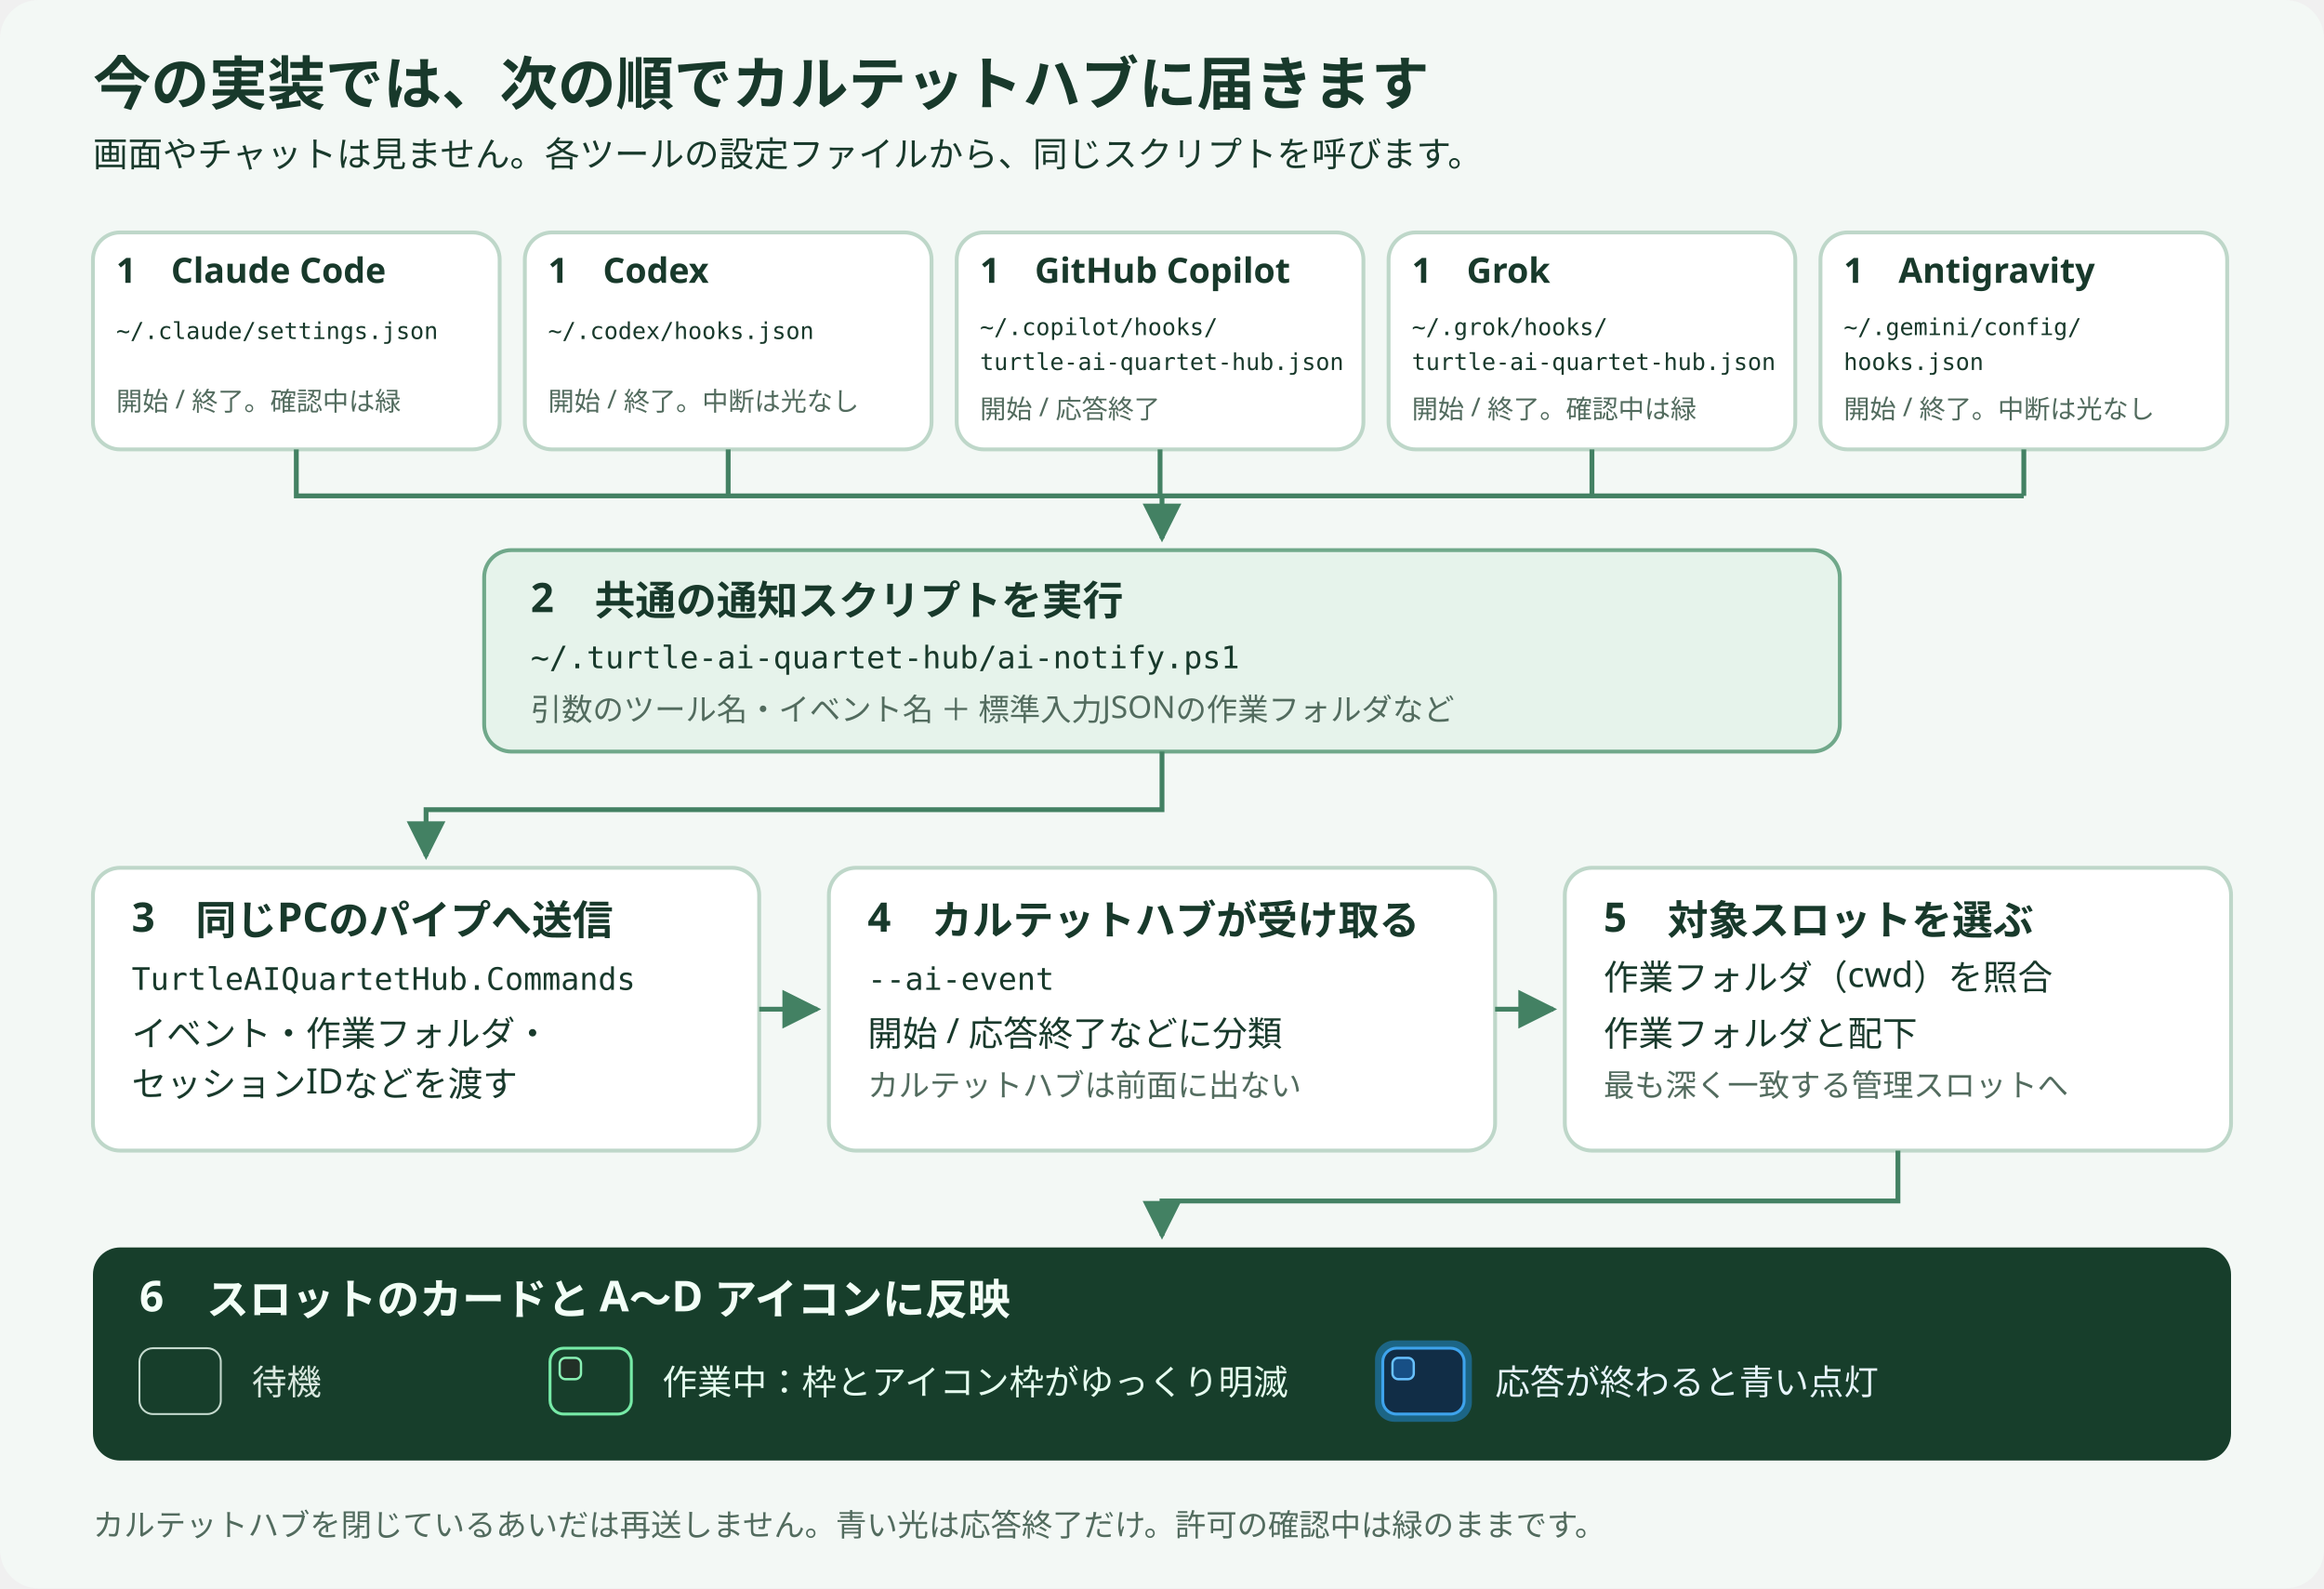
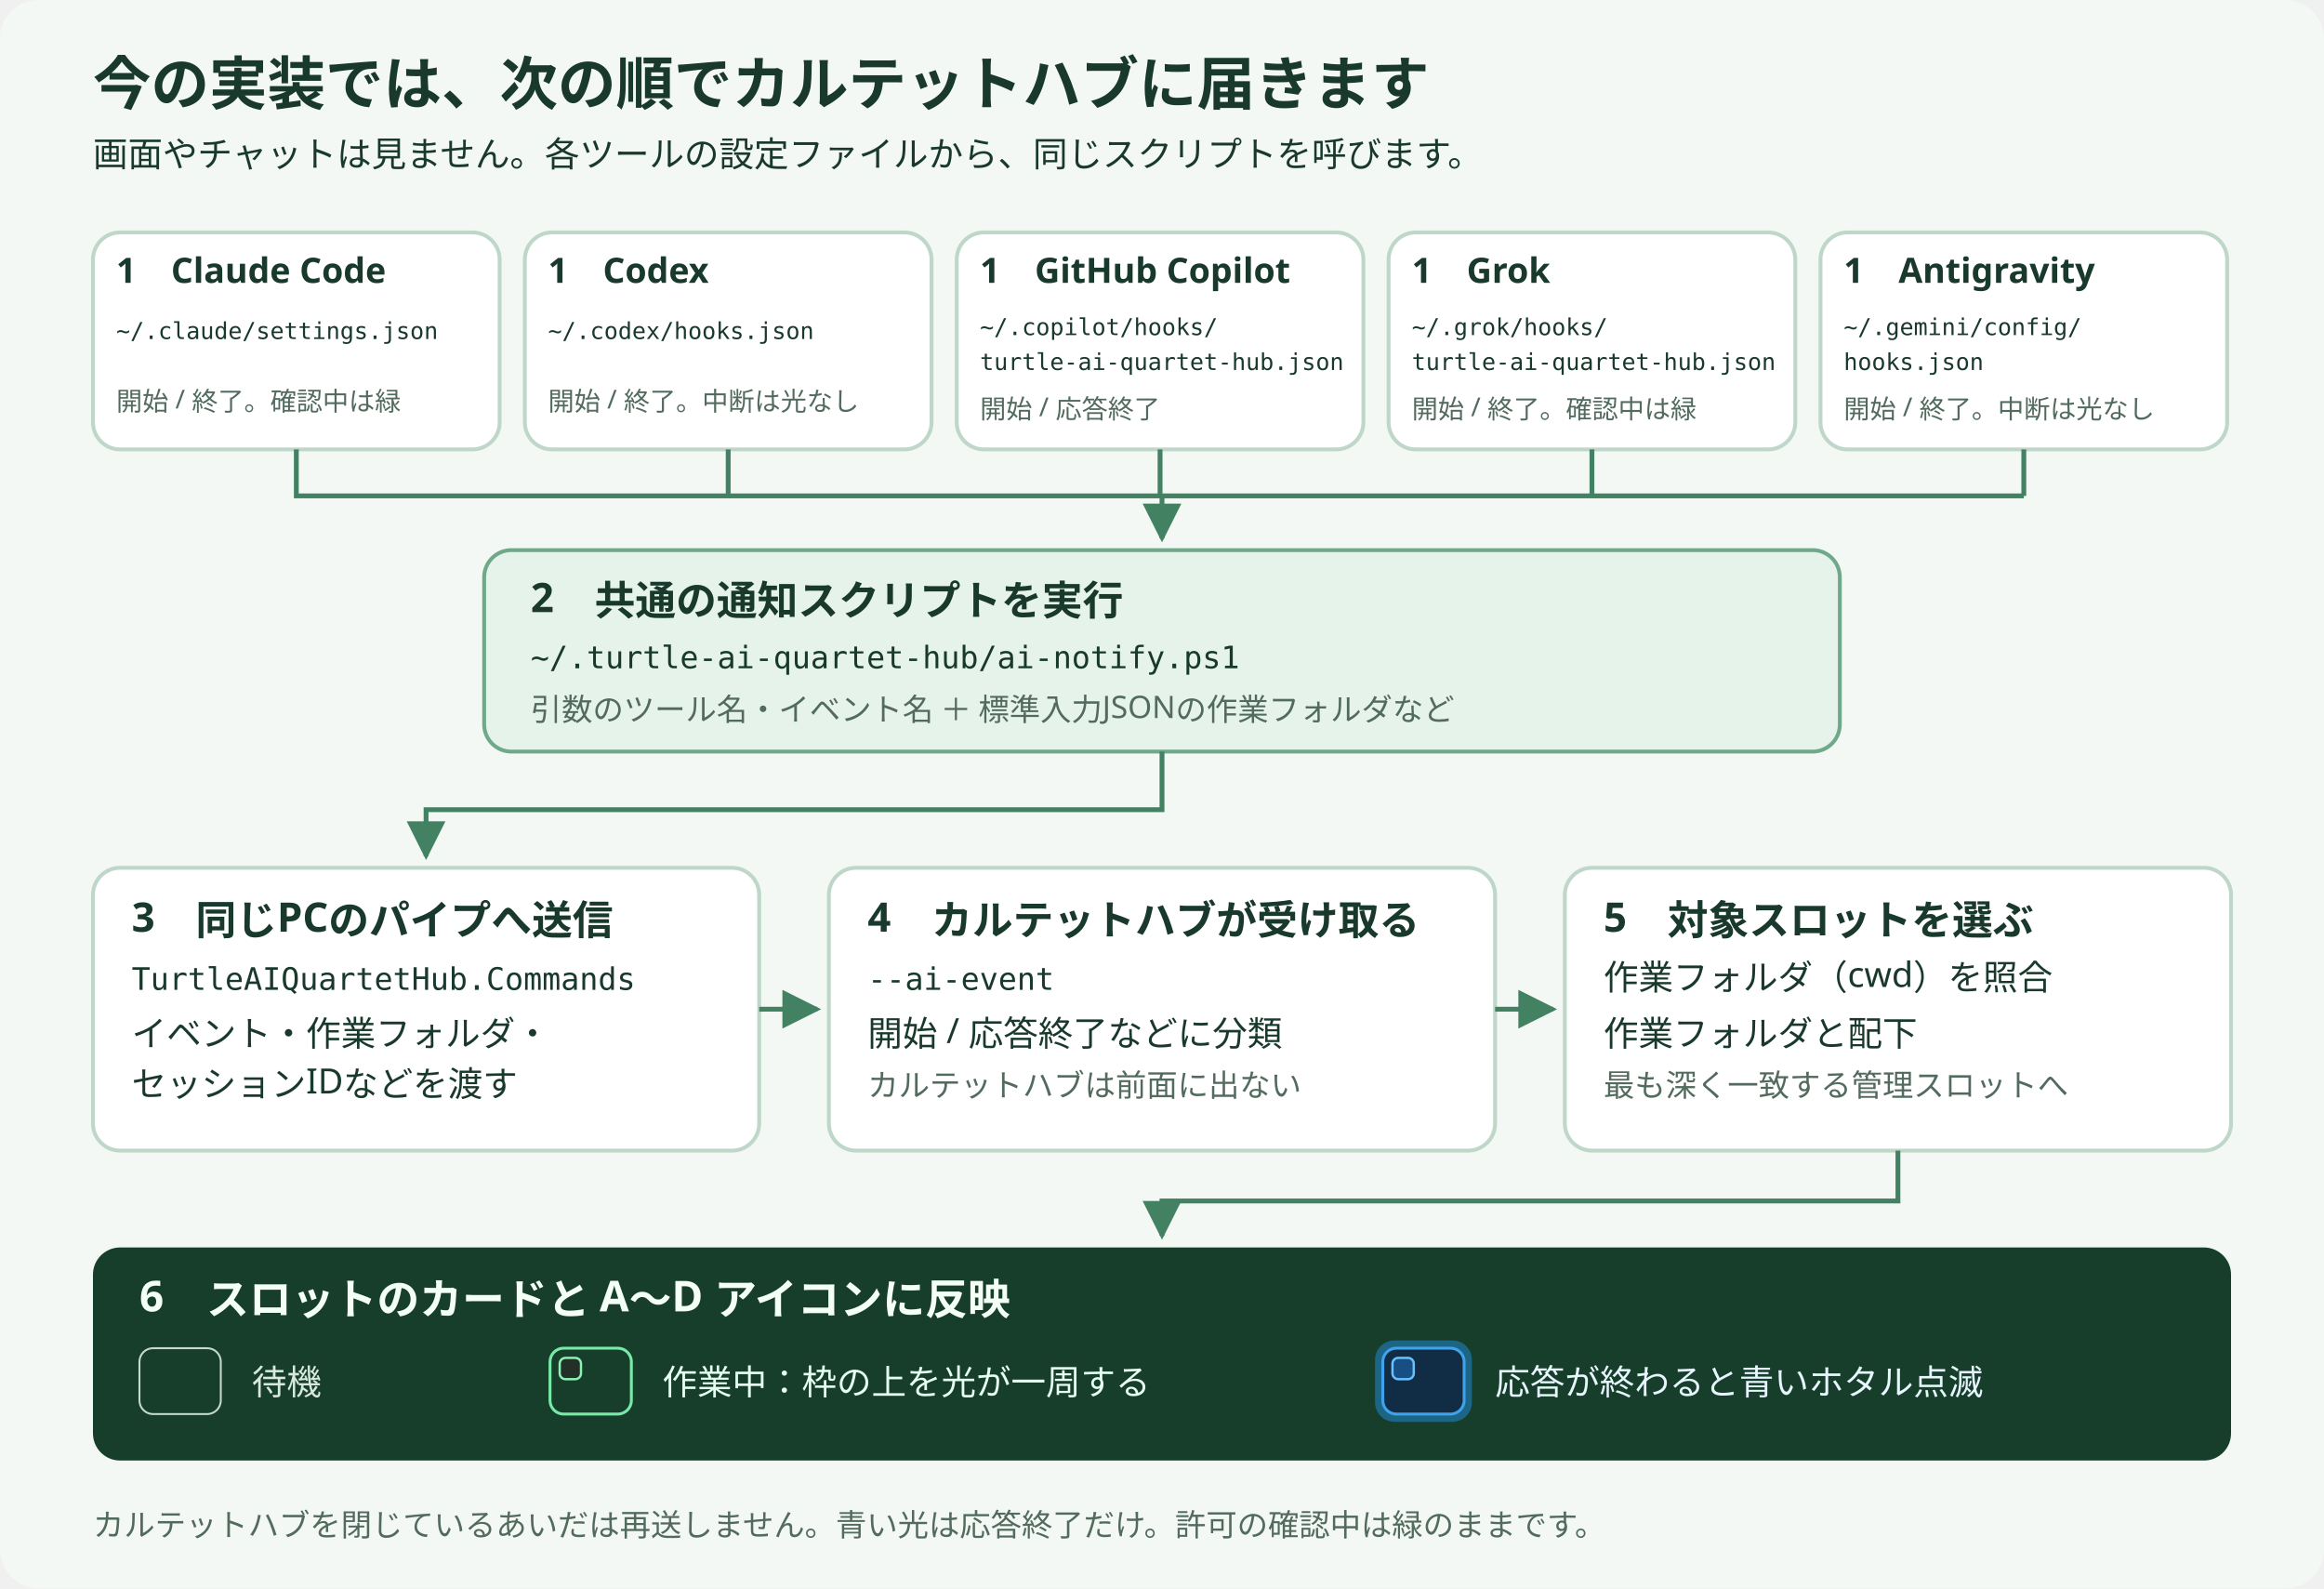
<svg xmlns="http://www.w3.org/2000/svg" width="1200" height="820" viewBox="0 0 1200 820" role="img" aria-labelledby="title desc">
  <defs>
    <marker id="arrow" viewBox="0 0 10 10" refX="9" refY="5" markerWidth="8" markerHeight="8" orient="auto-start-reverse">
      <path d="M0 0 L10 5 L0 10 Z" fill="#438163" />
    </marker>
    <style>
      text { font-family: "Yu Gothic UI", "Meiryo", sans-serif; fill: #18392b; }
      .title { font-size: 30px; font-weight: 700; }
      .heading { font-size: 21px; font-weight: 700; }
      .body { font-size: 18px; }
      .small { font-size: 16px; fill: #526b5e; }
      .code { font-family: Consolas, "Yu Gothic UI", monospace; font-size: 16px; }
      .card { fill: #ffffff; stroke: #bed7c9; stroke-width: 2; }
      .line { fill: none; stroke: #438163; stroke-width: 2.5; marker-end: url(#arrow); }
    </style>
  </defs>
  <rect width="1200" height="820" rx="20" fill="#f3f8f5" />
  <text x="48" y="54" class="title">今の実装では、次の順でカルテットハブに届きます</text>
  <text x="48" y="86" class="body">画面やチャットは見ません。各ツールの設定ファイルから、同じスクリプトを呼びます。</text>
  <rect x="48" y="120" width="210" height="112" rx="14" class="card" />
  <text x="60" y="146" class="heading" style="font-size:18px">1　Claude Code</text>
  <text x="60" y="175" class="code" style="font-size:12px">~/.claude/settings.json</text>
  <text x="60" y="212" class="small" style="font-size:13.5px">開始 / 終了。確認中は緑</text>
  <rect x="271" y="120" width="210" height="112" rx="14" class="card" />
  <text x="283" y="146" class="heading" style="font-size:18px">1　Codex</text>
  <text x="283" y="175" class="code" style="font-size:12px">~/.codex/hooks.json</text>
  <text x="283" y="212" class="small" style="font-size:13.5px">開始 / 終了。中断は光なし</text>
  <rect x="494" y="120" width="210" height="112" rx="14" class="card" />
  <text x="506" y="146" class="heading" style="font-size:18px">1　GitHub Copilot</text>
  <text x="506" y="173" class="code" style="font-size:12px">~/.copilot/hooks/</text>
  <text x="506" y="191" class="code" style="font-size:12px">turtle-ai-quartet-hub.json</text>
  <text x="506" y="216" class="small" style="font-size:13.5px">開始 / 応答終了</text>
  <rect x="717" y="120" width="210" height="112" rx="14" class="card" />
  <text x="729" y="146" class="heading" style="font-size:18px">1　Grok</text>
  <text x="729" y="173" class="code" style="font-size:12px">~/.grok/hooks/</text>
  <text x="729" y="191" class="code" style="font-size:12px">turtle-ai-quartet-hub.json</text>
  <text x="729" y="216" class="small" style="font-size:13.5px">開始 / 終了。確認中は緑</text>
  <rect x="940" y="120" width="210" height="112" rx="14" class="card" />
  <text x="952" y="146" class="heading" style="font-size:18px">1　Antigravity</text>
  <text x="952" y="173" class="code" style="font-size:12px">~/.gemini/config/</text>
  <text x="952" y="191" class="code" style="font-size:12px">hooks.json</text>
  <text x="952" y="216" class="small" style="font-size:13.5px">開始 / 終了。中断は光なし</text>
  <path d="M153 232 V256 H1045 M376 232 V256 M599 232 V256 M822 232 V256 M1045 232 V256" fill="none" stroke="#438163" stroke-width="2.5" />
  <path d="M600 256 V278" class="line" />
  <rect x="250" y="284" width="700" height="104" rx="14" fill="#e6f3eb" stroke="#70a88a" stroke-width="2" />
  <text x="274" y="316" class="heading">2　共通の通知スクリプトを実行</text>
  <text x="274" y="345" class="code">~/.turtle-ai-quartet-hub/ai-notify.ps1</text>
  <text x="274" y="372" class="small">引数のツール名・イベント名 ＋ 標準入力JSONの作業フォルダなど</text>
  <path d="M600 388 V418 H220 V442" class="line" />
  <rect x="48" y="448" width="344" height="146" rx="14" class="card" />
  <text x="68" y="481" class="heading">3　同じPCのパイプへ送信</text>
  <text x="68" y="511" class="code">TurtleAIQuartetHub.Commands</text>
  <text x="68" y="540" class="body">イベント・作業フォルダ・</text>
  <text x="68" y="566" class="body">セッションIDなどを渡す</text>
  <path d="M392 521 H422" class="line" />
  <rect x="428" y="448" width="344" height="146" rx="14" class="card" />
  <text x="448" y="481" class="heading">4　カルテットハブが受け取る</text>
  <text x="448" y="511" class="code">--ai-event</text>
  <text x="448" y="540" class="body">開始 / 応答終了などに分類</text>
  <text x="448" y="566" class="small">カルテットハブは前面に出ない</text>
  <path d="M772 521 H802" class="line" />
  <rect x="808" y="448" width="344" height="146" rx="14" class="card" />
  <text x="828" y="481" class="heading">5　対象スロットを選ぶ</text>
  <text x="828" y="511" class="body">作業フォルダ（cwd）を照合</text>
  <text x="828" y="540" class="body">作業フォルダと配下</text>
  <text x="828" y="566" class="small">最も深く一致する管理スロットへ</text>
  <path d="M980 594 V620 H600 V638" class="line" />
  <rect x="48" y="644" width="1104" height="110" rx="14" fill="#173e2b" />
  <text x="72" y="677" font-size="22" font-weight="700" fill="#f3fff7" style="fill:#f3fff7">6　スロットのカードと A〜D アイコンに反映</text>
  <rect x="72" y="696" width="42" height="34" rx="7" fill="none" stroke="#c4d9cd" />
  <text x="130" y="720" class="body" style="fill:#d9e8df">待機</text>
  <rect x="284" y="696" width="42" height="34" rx="7" fill="none" stroke="#77eaa7" stroke-width="1.5" />
  <rect x="289" y="701" width="11" height="11" rx="3" fill="#223027" stroke="#8af2b5" stroke-width="1.2" />
-   <text x="342" y="720" class="body" style="fill:#e6fff0">作業中：枠とアイコン枠がゆっくり明滅</text>
+   <text x="342" y="720" class="body" style="fill:#e6fff0">作業中：枠の上を光が一周する</text>
  <rect x="710" y="692" width="50" height="42" rx="10" fill="#228BE0" opacity="0.5" />
  <rect x="714" y="696" width="42" height="34" rx="7" fill="#112D46" stroke="#3EA3EC" stroke-width="1.5" />
  <rect x="719" y="701" width="11" height="11" rx="3" fill="#174F85" stroke="#68C1FF" stroke-width="1.2" />
-   <text x="772" y="720" class="body" style="fill:#E7F5FC">応答が終わると青い点灯</text>
+   <text x="772" y="720" class="body" style="fill:#E7F5FC">応答が終わると青いホタル点滅</text>
  <text x="48" y="793" class="small">カルテットハブを閉じているあいだは再送しません。青い光は応答終了だけ。許可の確認中は緑のままです。</text>
</svg>
